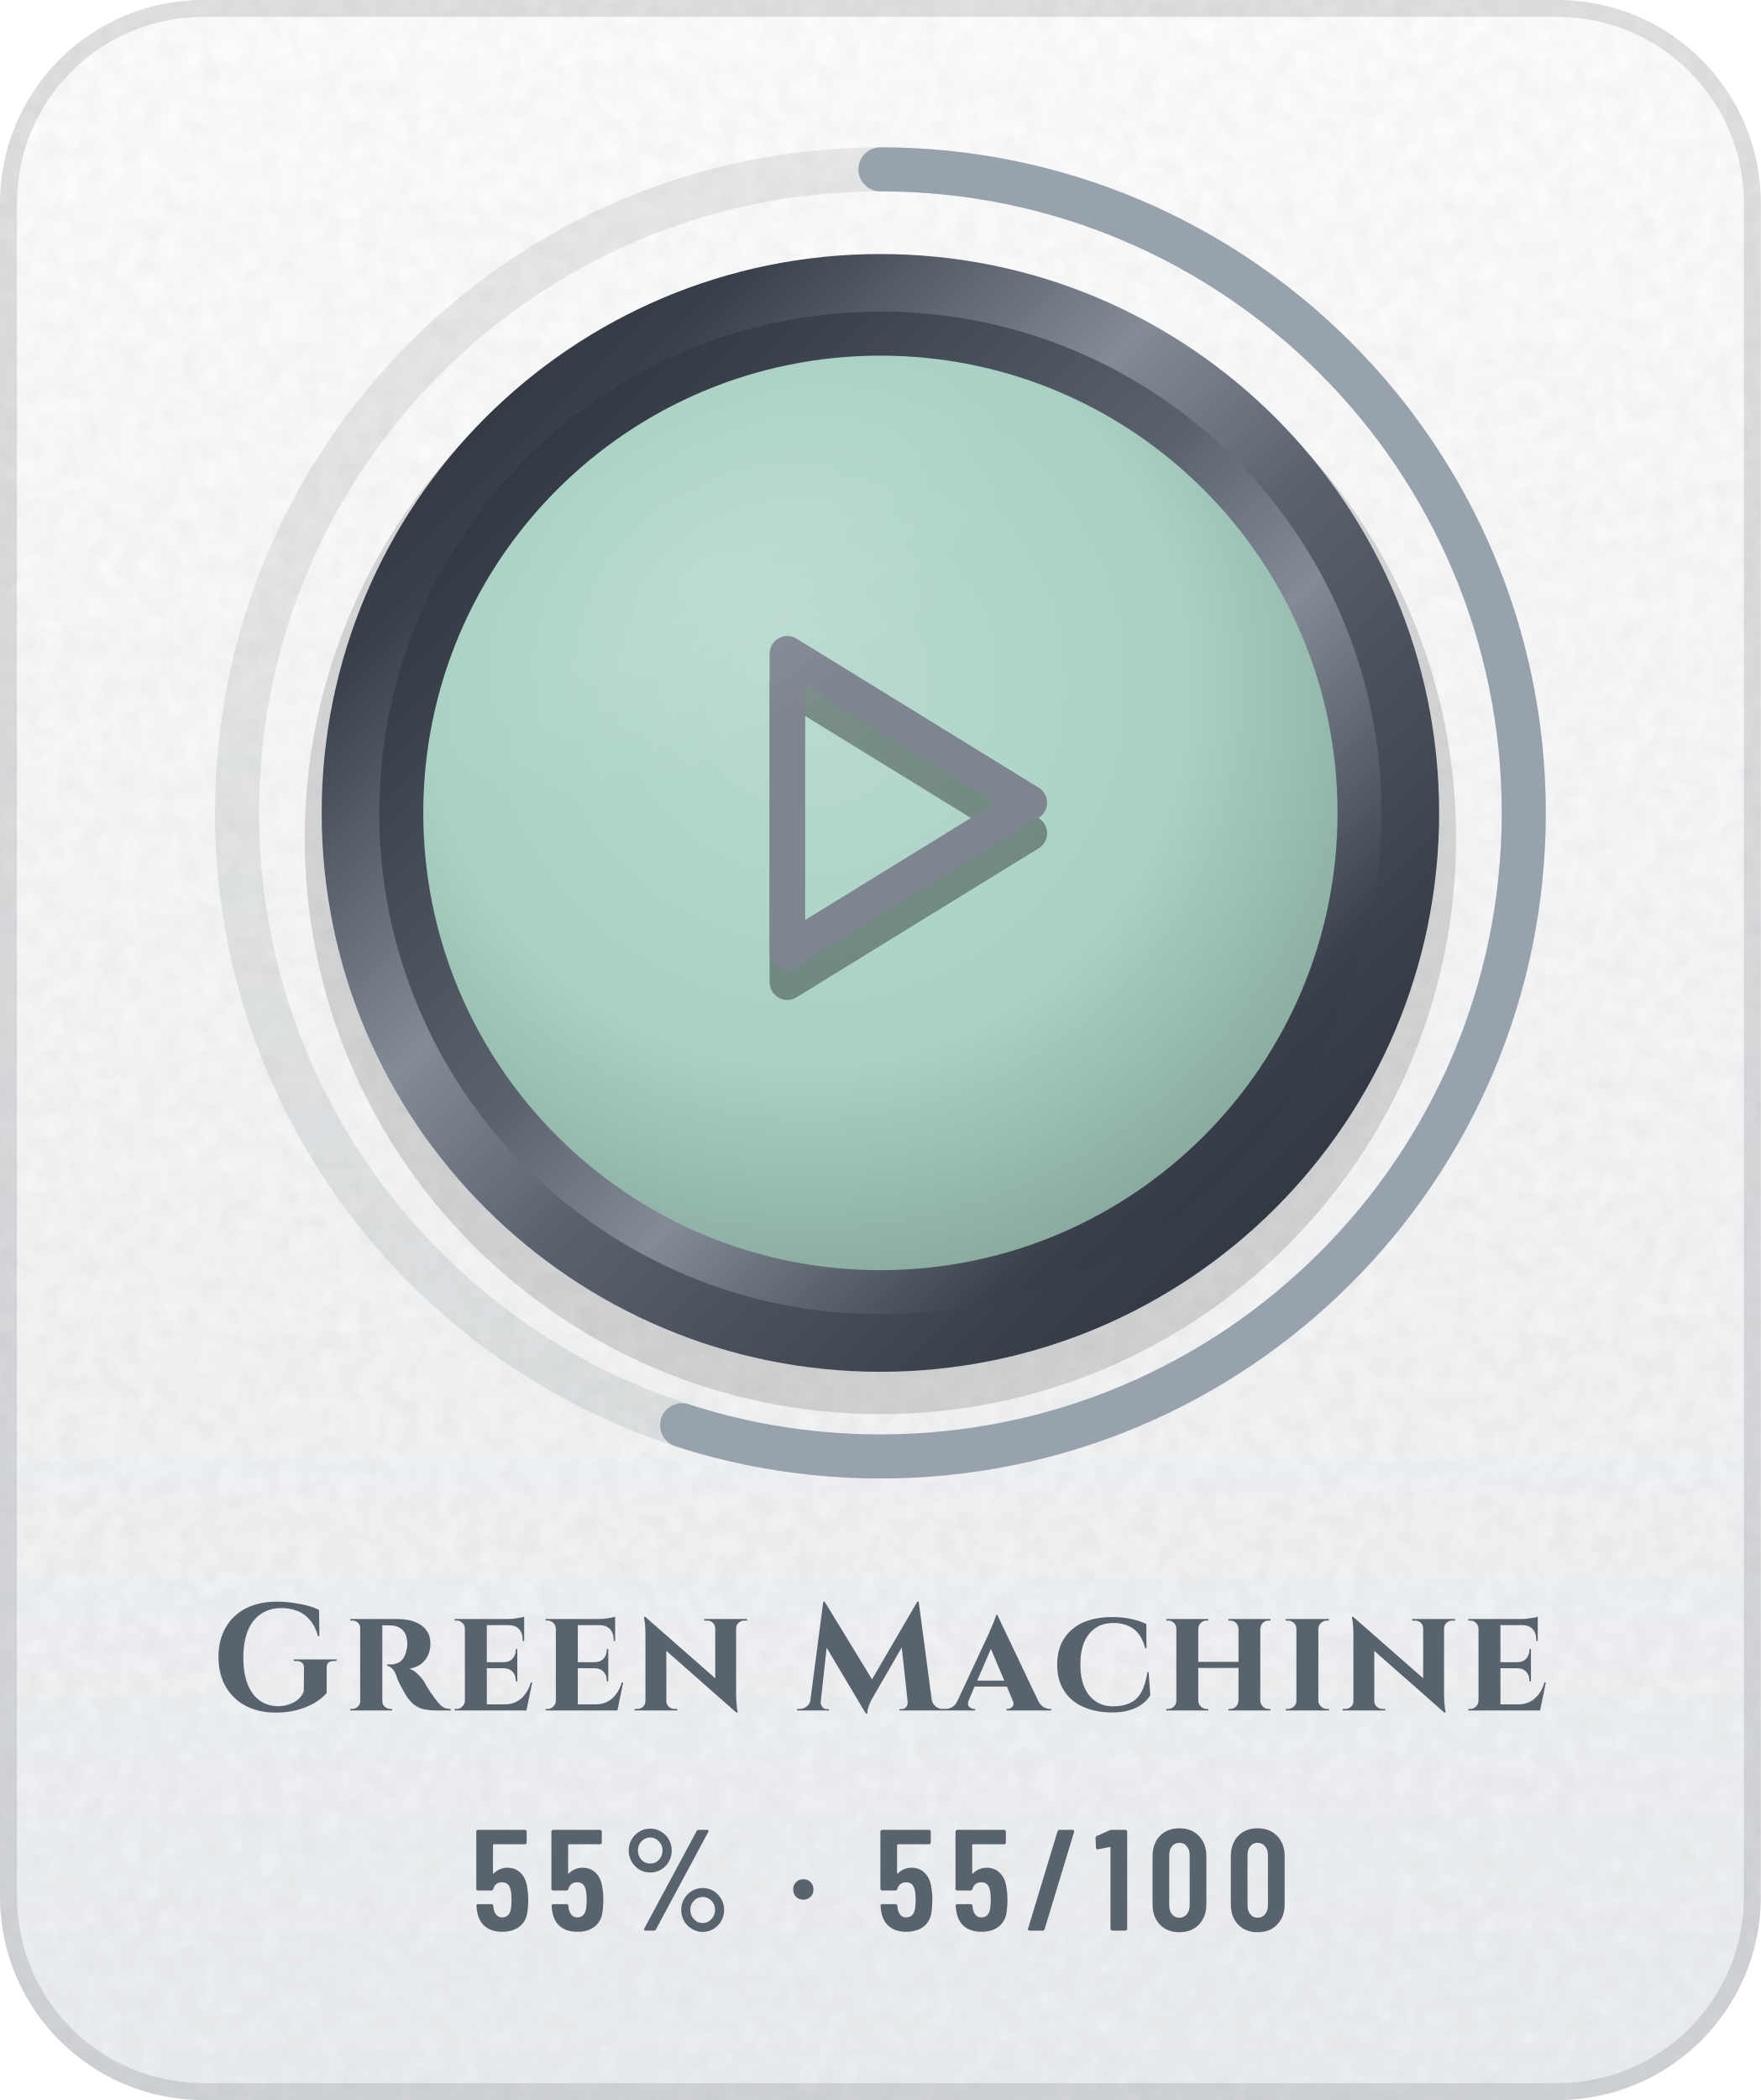
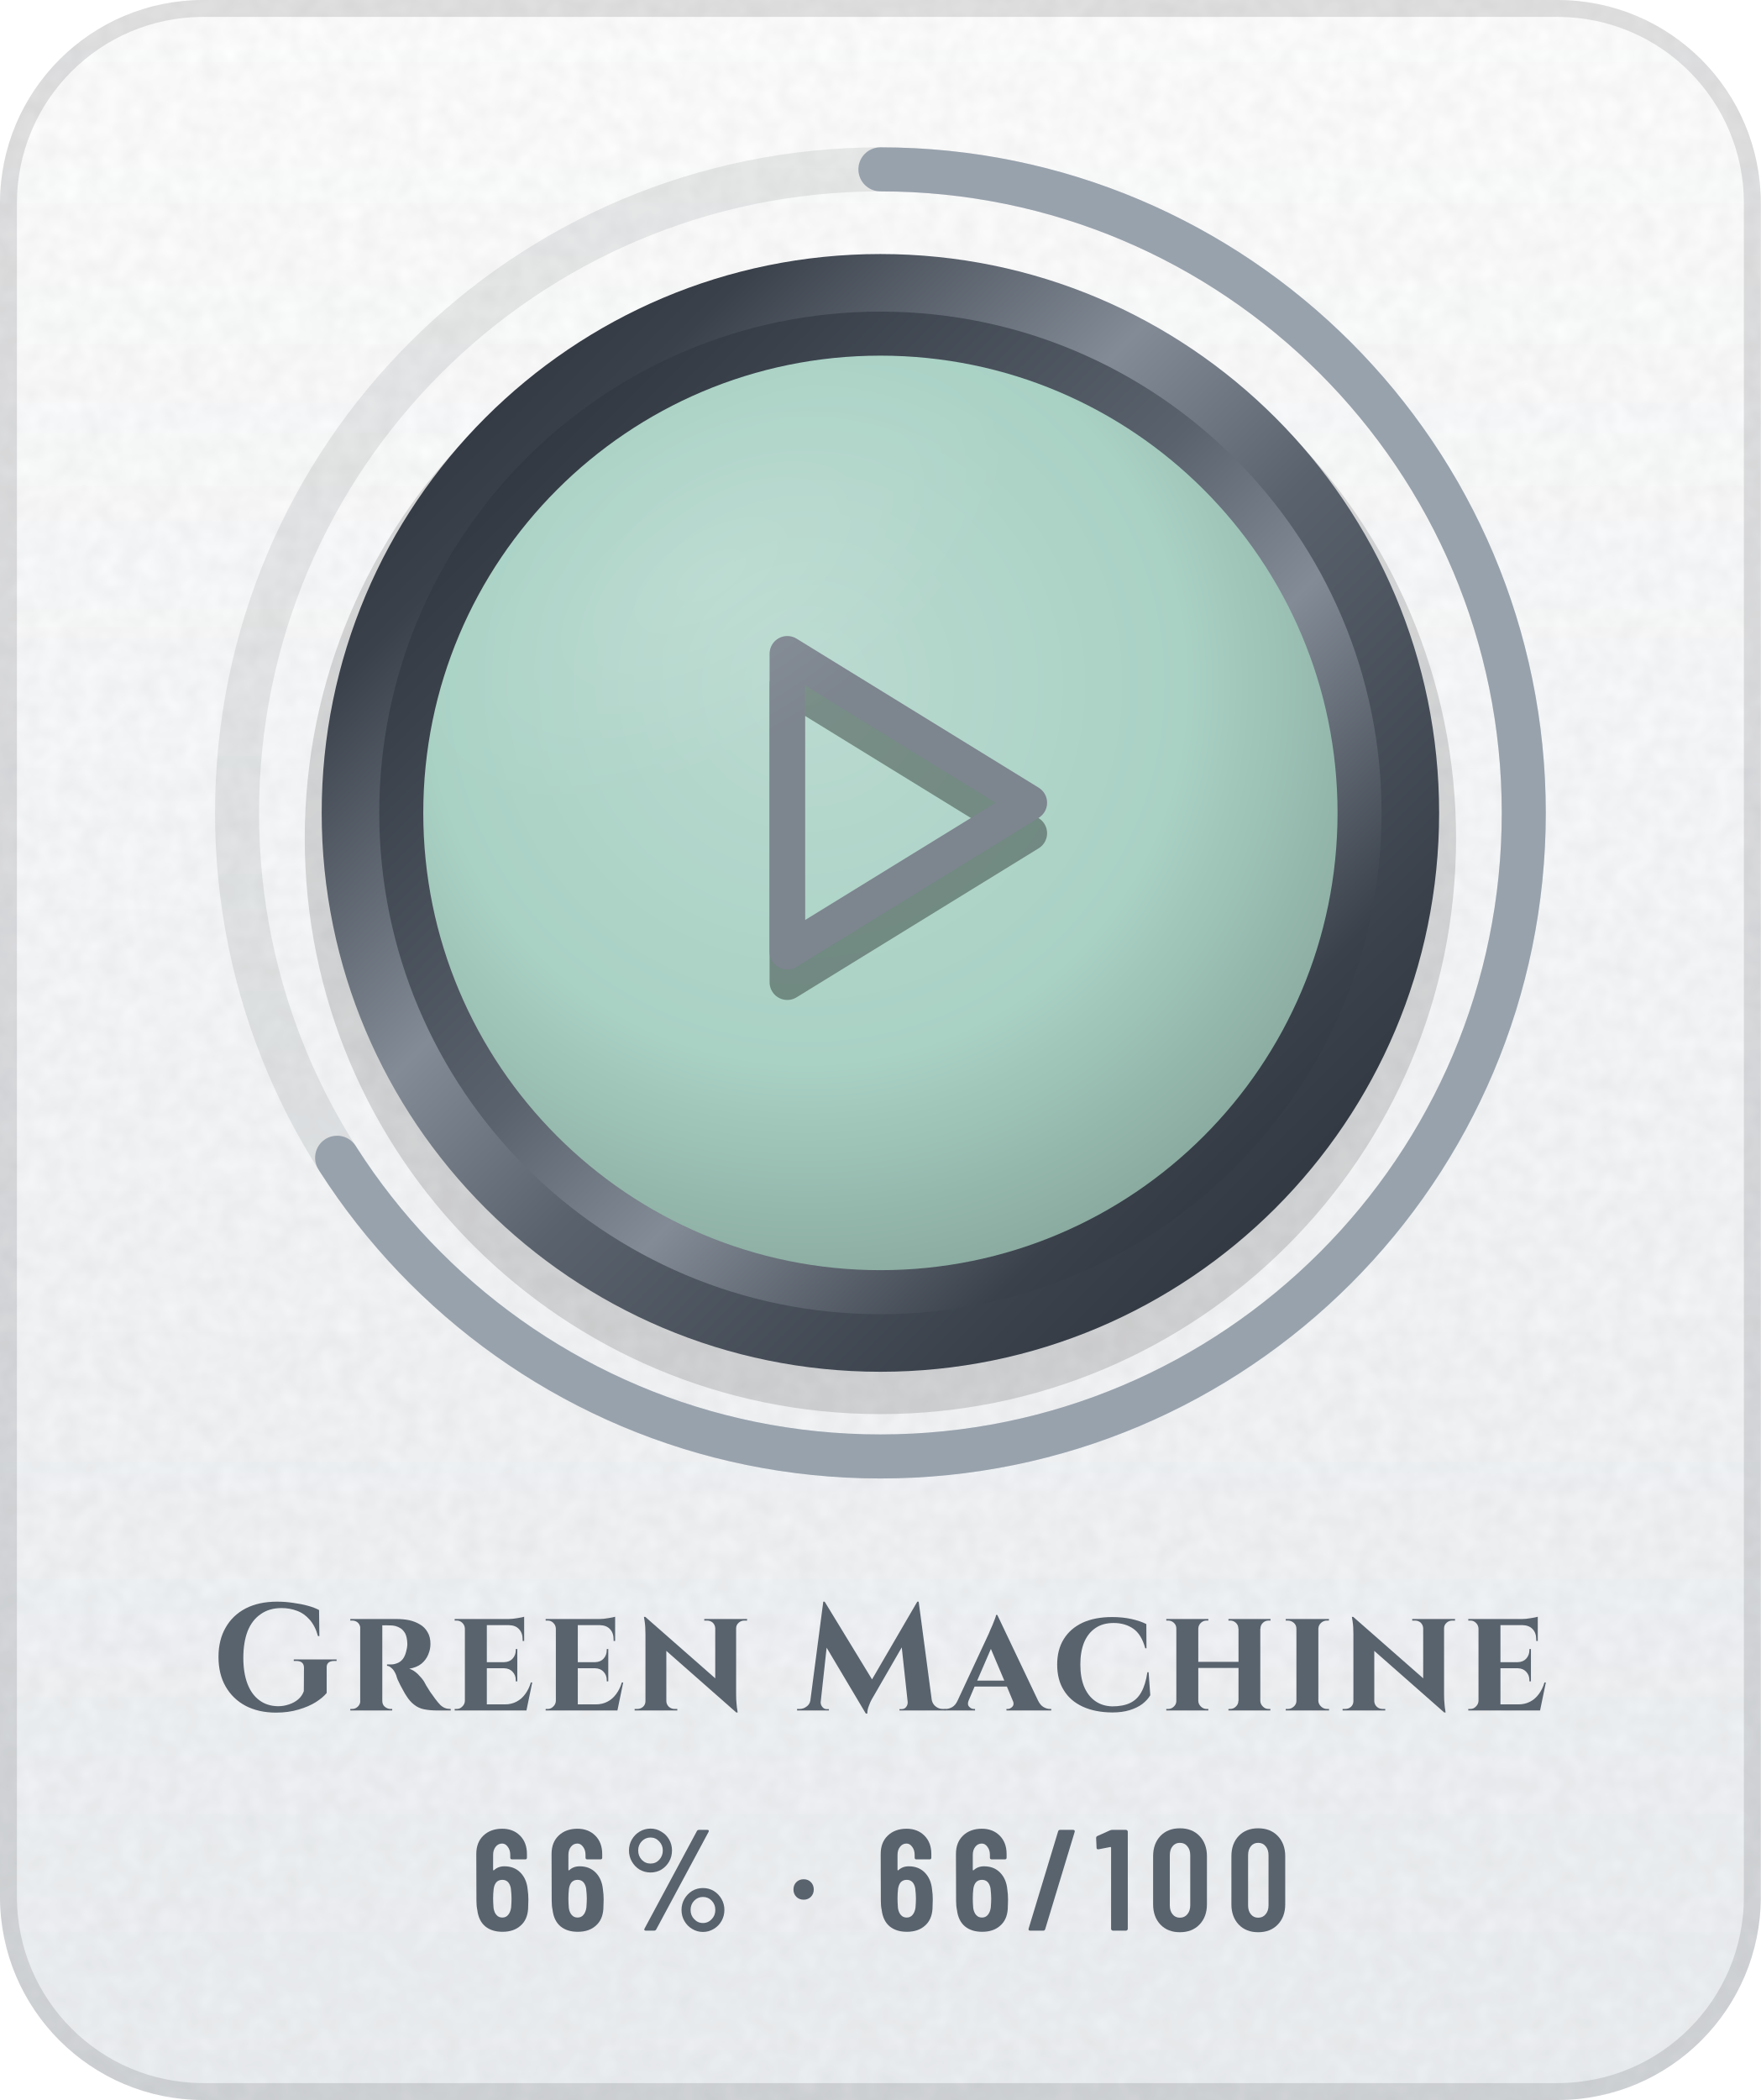
- <svg xmlns="http://www.w3.org/2000/svg" width="104" height="124" viewBox="0 0 104 124" role="img" aria-label="Green Machine: 55% (55 of 100)">
+ <svg xmlns="http://www.w3.org/2000/svg" width="104" height="124" viewBox="0 0 104 124" role="img" aria-label="Green Machine: 66% (66 of 100)">
  <defs>
    <linearGradient id="bg" x1="0" y1="0" x2="0" y2="1">
      <stop offset="0" stop-color="#FFFFFF" />
      <stop offset="1" stop-color="#EDF0F3" />
    </linearGradient>
    <clipPath id="card">
      <rect width="104" height="124" rx="12" />
    </clipPath>
    <filter id="grain" x="0" y="0" width="100%" height="100%">
      <feTurbulence type="fractalNoise" baseFrequency=".85" numOctaves="2" stitchTiles="stitch" />
      <feColorMatrix values="0 0 0 0 0 0 0 0 0 0 0 0 0 0 0 0 0 0 .05 0" />
    </filter>
    <radialGradient id="glow" cx=".5" cy=".5" r=".5">
      <stop offset="0" stop-color="#5A626D" stop-opacity="0" />
      <stop offset="1" stop-color="#5A626D" stop-opacity="0" />
    </radialGradient>
    <linearGradient id="mh" x1="0" y1="0" x2="1" y2="0">
      <stop offset="0" stop-color="#252A32" />
      <stop offset="0.2" stop-color="#3A414B" />
      <stop offset="0.4" stop-color="#838B96" />
      <stop offset="0.54" stop-color="#5A626D" />
      <stop offset="0.78" stop-color="#3A414B" />
      <stop offset="1" stop-color="#252A32" />
    </linearGradient>
    <linearGradient id="md" x1="0" y1="0" x2="1" y2="1">
      <stop offset="0" stop-color="#252A32" />
      <stop offset="0.2" stop-color="#3A414B" />
      <stop offset="0.4" stop-color="#838B96" />
      <stop offset="0.54" stop-color="#5A626D" />
      <stop offset="0.78" stop-color="#3A414B" />
      <stop offset="1" stop-color="#252A32" />
    </linearGradient>
    <linearGradient id="mdr" x1="1" y1="1" x2="0" y2="0">
      <stop offset="0" stop-color="#252A32" />
      <stop offset="0.2" stop-color="#3A414B" />
      <stop offset="0.4" stop-color="#838B96" />
      <stop offset="0.54" stop-color="#5A626D" />
      <stop offset="0.78" stop-color="#3A414B" />
      <stop offset="1" stop-color="#252A32" />
    </linearGradient>
    <linearGradient id="dia" x1="0" y1="0" x2="1" y2="0">
      <stop offset="0" stop-color="#2F7DD1" />
      <stop offset=".5" stop-color="#7B61E0" />
      <stop offset="1" stop-color="#C2449A" />
    </linearGradient>
    <linearGradient id="pb" x1="0" y1="0" x2="1" y2="0">
      <stop offset="0" stop-color="#8F5125" />
      <stop offset="1" stop-color="#CC8850" />
    </linearGradient>
    <linearGradient id="shg" x1="0" y1="0" x2="1" y2="0">
      <stop offset="0" stop-color="#FFFFFF" stop-opacity="0" />
      <stop offset=".5" stop-color="#FFFFFF" stop-opacity=".6" />
      <stop offset="1" stop-color="#FFFFFF" stop-opacity="0" />
    </linearGradient>
    <radialGradient id="en" cx=".42" cy=".36" r=".75">
      <stop offset="0" stop-color="#BADAD0" />
      <stop offset=".55" stop-color="#A9D1C4" />
      <stop offset="1" stop-color="#7F9D93" />
    </radialGradient>
    <linearGradient id="ig" gradientUnits="userSpaceOnUse" x1="0" y1="34" x2="0" y2="62">
      <stop offset="0" stop-color="#7D858F" />
      <stop offset="1" stop-color="#4E5661" />
    </linearGradient>
    <radialGradient id="gl" cx=".5" cy=".5" r=".5">
      <stop offset="0" stop-color="#FFFFFF" stop-opacity=".45" />
      <stop offset="1" stop-color="#FFFFFF" stop-opacity="0" />
    </radialGradient>
    <clipPath id="fc">
      <circle cx="52" cy="48" r="27" />
    </clipPath>
  </defs>
  <g clip-path="url(#card)">
    <rect width="104" height="124" fill="url(#bg)" />
    <rect width="104" height="124" filter="url(#grain)" />
  </g>
  <rect x=".5" y=".5" width="103" height="123" rx="11.5" fill="none" stroke="#1F2328" stroke-opacity=".13" />
  <circle cx="52" cy="48" r="48" fill="url(#glow)" />
  <circle cx="52" cy="48" r="38" fill="none" stroke="#1F2328" stroke-opacity=".09" stroke-width="2.6" />
-   <circle cx="52" cy="48" r="38" fill="none" stroke="#98A2AD" stroke-width="2.6" stroke-linecap="round" stroke-dasharray="131.3 238.8" transform="rotate(-90 52 48)" />
+   <circle cx="52" cy="48" r="38" fill="none" stroke="#98A2AD" stroke-width="2.6" stroke-linecap="round" stroke-dasharray="157.6 238.8" transform="rotate(-90 52 48)" />
  <circle cx="52" cy="49.5" r="34" fill="#000000" fill-opacity=".14" />
  <circle cx="52" cy="48" r="33" fill="url(#md)" />
  <circle cx="52" cy="48" r="29.6" fill="url(#mdr)" />
  <circle cx="52" cy="48" r="27" fill="url(#en)" />
  <g transform="translate(38.8 36) scale(1.1)" fill="none" stroke="#000000" stroke-width="1.9" stroke-linecap="round" stroke-linejoin="round" stroke-opacity=".35">
    <path d="M7 4l13 8-13 8z" />
  </g>
  <g transform="translate(38.8 34.2) scale(1.1)" fill="none" stroke="url(#ig)" stroke-width="1.9" stroke-linecap="round" stroke-linejoin="round">
    <path d="M7 4l13 8-13 8z" />
  </g>
  <g clip-path="url(#fc)">
    <ellipse cx="42" cy="34" rx="20" ry="10" transform="rotate(-32 42 34)" fill="url(#gl)" opacity=".25" />
  </g>
  <g transform="translate(12.5 101) scale(0.009 -0.009)" fill="#59636E">
    <use href="#s71" x="0" />
    <use href="#s114" x="869" />
    <use href="#s101" x="1561" />
    <use href="#s101" x="2158" />
    <use href="#s110" x="2755" />
    <use href="#s77" x="3851" />
    <use href="#s97" x="4837" />
    <use href="#s99" x="5515" />
    <use href="#s104" x="6231" />
    <use href="#s105" x="7015" />
    <use href="#s110" x="7401" />
    <use href="#s101" x="8213" />
  </g>
  <g transform="translate(27.8 114) scale(0.0085 -0.0085)" fill="#59636E">
-     <use href="#m53" x="0" />
-     <use href="#m53" x="522" />
-     <use href="#m37" x="1044" />
-     <use href="#m183" x="2204" />
-     <use href="#m53" x="2808" />
-     <use href="#m53" x="3330" />
-     <use href="#m47" x="3852" />
-     <use href="#m49" x="4332" />
-     <use href="#m48" x="4700" />
-     <use href="#m48" x="5244" />
+     <use href="#m54" x="0" />
+     <use href="#m54" x="523" />
+     <use href="#m37" x="1046" />
+     <use href="#m183" x="2206" />
+     <use href="#m54" x="2810" />
+     <use href="#m54" x="3333" />
+     <use href="#m47" x="3856" />
+     <use href="#m49" x="4336" />
+     <use href="#m48" x="4704" />
+     <use href="#m48" x="5248" />
  </g>
  <defs>
    <path id="m37" d="M54 557Q54 598 74 633Q94 668 128 688Q163 709 204 709Q244 709 278 688Q313 668 333 633Q353 598 353 557Q353 515 333 480Q313 445 279 424Q245 404 204 404Q163 404 128 424Q94 445 74 480Q54 515 54 557ZM162 14 526 692Q530 700 541 700H599Q606 700 608 696Q610 692 607 686L243 8Q239 0 228 0H170Q163 0 161 4Q159 8 162 14ZM289 557Q289 594 264 620Q239 647 204 647Q168 647 143 621Q118 595 118 557Q118 519 143 492Q168 466 204 466Q240 466 264 492Q289 519 289 557ZM419 144Q419 185 439 220Q459 255 493 276Q527 296 568 296Q609 296 643 276Q677 255 697 220Q717 185 717 144Q717 102 697 67Q677 32 643 12Q609 -9 568 -9Q527 -9 493 12Q459 32 439 67Q419 102 419 144ZM654 144Q654 182 629 208Q604 234 568 234Q532 234 507 208Q482 182 482 144Q482 106 507 80Q532 53 568 53Q604 53 629 80Q654 106 654 144Z" />
    <path id="m47" d="M21 14 226 690Q229 700 239 700H331Q337 700 340 696Q343 692 341 686L136 10Q133 0 123 0H31Q25 0 22 4Q19 8 21 14Z" />
    <path id="m48" d="M38 183V517Q38 604 89 658Q140 711 224 711Q309 711 360 658Q412 604 412 517V183Q412 96 360 42Q309 -11 224 -11Q140 -11 89 42Q38 96 38 183ZM296 176V524Q296 563 276 586Q257 610 224 610Q192 610 173 586Q154 563 154 524V176Q154 137 173 114Q192 90 224 90Q257 90 276 114Q296 137 296 176Z" />
    <path id="m49" d="M122 700H218Q223 700 226 696Q230 693 230 688V12Q230 7 226 4Q223 0 218 0H126Q121 0 118 4Q114 7 114 12V576Q114 578 112 580Q111 582 109 581L27 565H24Q13 565 13 576L10 643Q10 653 18 657L107 697Q114 700 122 700Z" />
-     <path id="m53" d="M400 216Q400 175 396 146Q391 72 344 32Q297 -8 219 -8Q145 -8 99 30Q53 68 43 144L40 172Q40 184 52 184H144Q156 184 157 172Q157 166 159 154Q171 92 219 92Q244 92 260 108Q275 124 280 153Q284 178 284 217Q284 254 278 281Q273 307 258 322Q242 336 219 336Q171 336 157 290Q154 279 144 279H51Q46 279 42 282Q39 286 39 291V688Q39 693 42 696Q46 700 51 700H377Q382 700 386 696Q389 693 389 688V612Q389 607 386 604Q382 600 377 600H160Q155 600 155 595V400Q155 397 157 396Q159 396 161 398Q178 416 202 426Q227 437 254 437Q314 437 350 398Q387 360 394 290Q400 259 400 216Z" />
+     <path id="m54" d="M401 216Q401 193 399 151Q394 75 346 34Q299 -8 221 -8Q147 -8 101 30Q55 69 46 144Q40 171 40 207L39 532Q39 613 88 660Q138 708 219 708Q295 708 343 660Q391 612 391 532V507Q391 502 388 498Q384 495 379 495H287Q282 495 278 498Q275 502 275 507V526Q275 560 258 582Q242 605 219 605Q191 605 174 583Q156 561 156 526V423Q156 420 158 419Q160 418 162 420Q191 447 234 447Q303 447 346 403Q389 359 396 286Q401 253 401 216ZM284 224Q284 250 279 295Q267 353 220 353Q196 353 180 338Q165 322 160 292Q156 257 156 224Q156 195 159 157Q164 125 180 108Q195 91 220 91Q245 91 260 109Q276 127 281 160Q284 196 284 224Z" />
    <path id="m183" d="M37 286Q37 317 57 337Q77 357 108 357Q139 357 158 337Q178 317 178 286Q178 255 158 235Q138 215 108 215Q77 215 57 235Q37 255 37 286Z" />
    <path id="s71" d="M755 280V115Q731 85 684 55Q636 25 570 6Q504 -14 423 -14Q309 -14 224 30Q139 75 92 157Q45 239 45 351Q45 463 92 544Q138 625 224 670Q311 714 429 714Q484 714 536 706Q588 699 632 687Q676 675 705 659L707 488H698Q679 556 643 596Q607 637 560 654Q512 672 459 672Q378 672 322 632Q265 593 236 520Q208 447 208 345Q208 249 234 178Q261 106 312 68Q363 29 436 28Q473 28 508 40Q542 51 568 73Q594 95 605 127L606 280Q606 325 555 325H539V335H820V325H805Q775 325 763 310Q754 299 755 280Z" />
    <path id="s77" d="M780 714H789L875 68Q881 42 900 27Q921 10 947 10H963V0H663V9H678Q695 9 706 22Q717 36 717 52V55L678 414L491 90L481 73Q471 55 462 30Q452 5 452 -20H442L185 412L146 55V52Q146 36 158 22Q169 9 185 9H200V0H-9V10H7Q34 10 55 27Q73 40 78 64L163 714H172L483 204Z" />
    <path id="s97" d="M319 627 586 66Q601 35 623 22Q645 10 665 10H673V0H379V10H387Q404 10 418 25Q429 36 424 56L382 157H170L130 63Q121 38 134 25Q148 10 165 10H173V0H-27V10H-19Q1 10 23 22Q45 35 59 66L264 506Q266 512 273 528Q280 543 288 562Q296 582 303 600Q310 617 311 627ZM187 196H365L277 404Z" />
    <path id="s99" d="M634 251 645 100Q626 68 592 42Q558 17 509 2Q460 -13 395 -13Q283 -12 202 25Q121 62 78 132Q34 201 34 301Q34 399 77 468Q120 538 201 576Q282 613 395 613Q463 613 522 600Q580 587 619 567L620 408H612Q587 500 533 537Q479 574 405 574Q332 574 284 540Q235 506 210 445Q186 384 186 302Q186 219 210 158Q235 97 282 63Q329 29 395 27Q466 27 512 49Q559 71 586 120Q614 169 626 251Z" />
    <path id="s101" d="M543 184 505 0H34V10H47Q69 10 84 26Q100 41 101 63V537Q100 560 84 575Q69 590 47 590H34V600H385Q414 600 446 606Q478 611 490 615V456H480V465Q480 509 456 534Q433 559 389 560H245V317H359Q394 318 414 340Q435 363 435 396V403H445V191H435V199Q435 232 414 254Q394 276 359 277H245V40H363Q406 40 440 58Q473 75 497 108Q521 140 534 184Z" />
    <path id="s104" d="M100 63V537Q100 560 84 575Q68 590 46 590H34V600H310V590H299Q277 590 261 575Q245 560 244 537V319H508V537H507Q507 560 491 575Q475 590 453 590H442V600H718V590H706Q683 590 668 575Q652 560 652 537H651V63Q652 41 668 26Q683 10 706 10H717V0H442V10H453Q475 10 491 26Q507 41 507 63H508V279H244V63Q245 41 261 26Q277 10 299 10H310V0H34V10H46Q68 10 84 26Q100 41 100 63Z" />
    <path id="s105" d="M104 63V537Q104 560 87 575Q70 590 46 590H34V600H318L317 590H306Q282 590 266 575Q249 560 248 537V63Q249 41 266 26Q282 10 306 10H318V0H34V10H47Q70 10 87 26Q104 41 104 63Z" />
    <path id="s110" d="M91 614 550 211V539Q549 561 534 576Q518 590 495 590H478V600H759V590H742Q720 590 704 576Q687 561 687 539V104Q687 69 690 42Q692 16 695 2L697 -13H688L229 391V61Q230 39 246 24Q262 10 284 10H301V0H21V10H37Q60 10 76 24Q92 39 92 61V500Q92 551 87 583L82 614Z" />
    <path id="s114" d="M106 0H41V10H53Q75 10 91 26Q103 38 106 54V547Q103 564 91 576Q75 590 54 590H41V600H349Q390 600 429 592Q468 583 499 564Q530 546 548 514Q567 483 567 436Q567 401 552 366Q538 332 508 307Q477 282 428 274Q457 265 484 239Q510 213 525 190Q529 182 539 164Q549 147 564 124Q580 102 597 78Q617 51 632 36Q647 22 663 16Q679 10 700 10V0H616Q562 0 524 8Q487 16 460 38Q432 59 409 96Q400 109 390 128Q380 146 370 165Q360 184 352 202Q345 220 342 232Q329 264 312 278Q296 293 282 293V302H307Q328 302 348 310Q369 317 386 338Q403 360 411 402Q413 408 414 419Q416 430 415 444Q413 481 402 504Q390 526 373 538Q356 549 338 554Q321 558 308 558Q289 559 274 559Q259 558 251 559V63Q251 38 268 24Q286 10 306 10H316V0Z" />
  </defs>
</svg>
